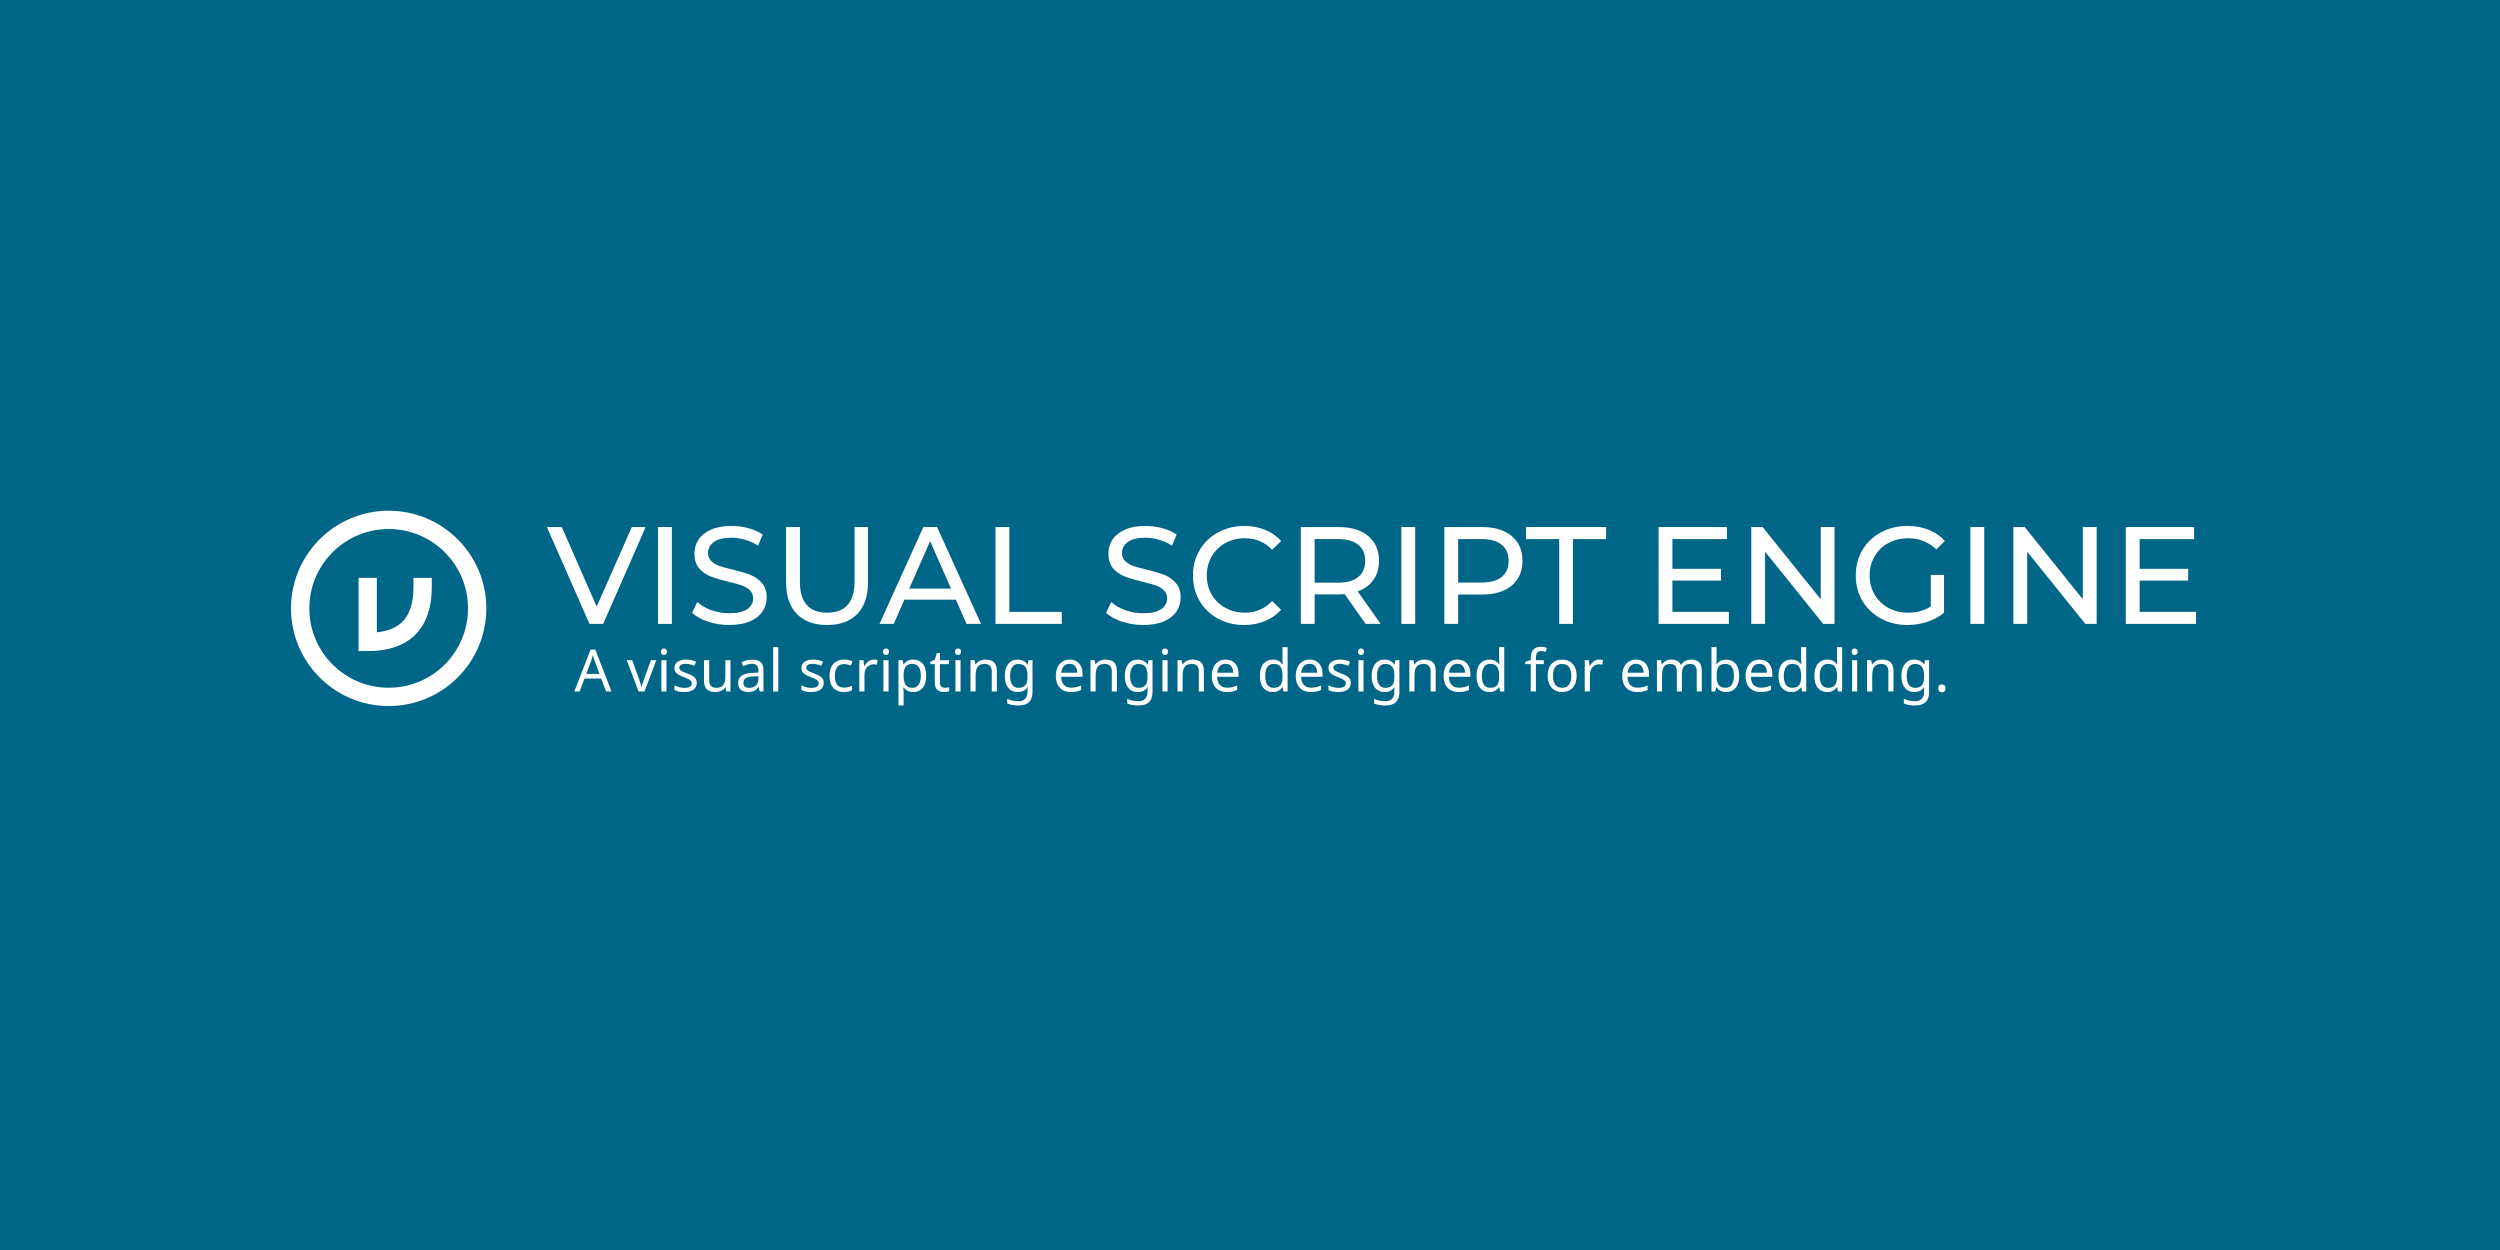
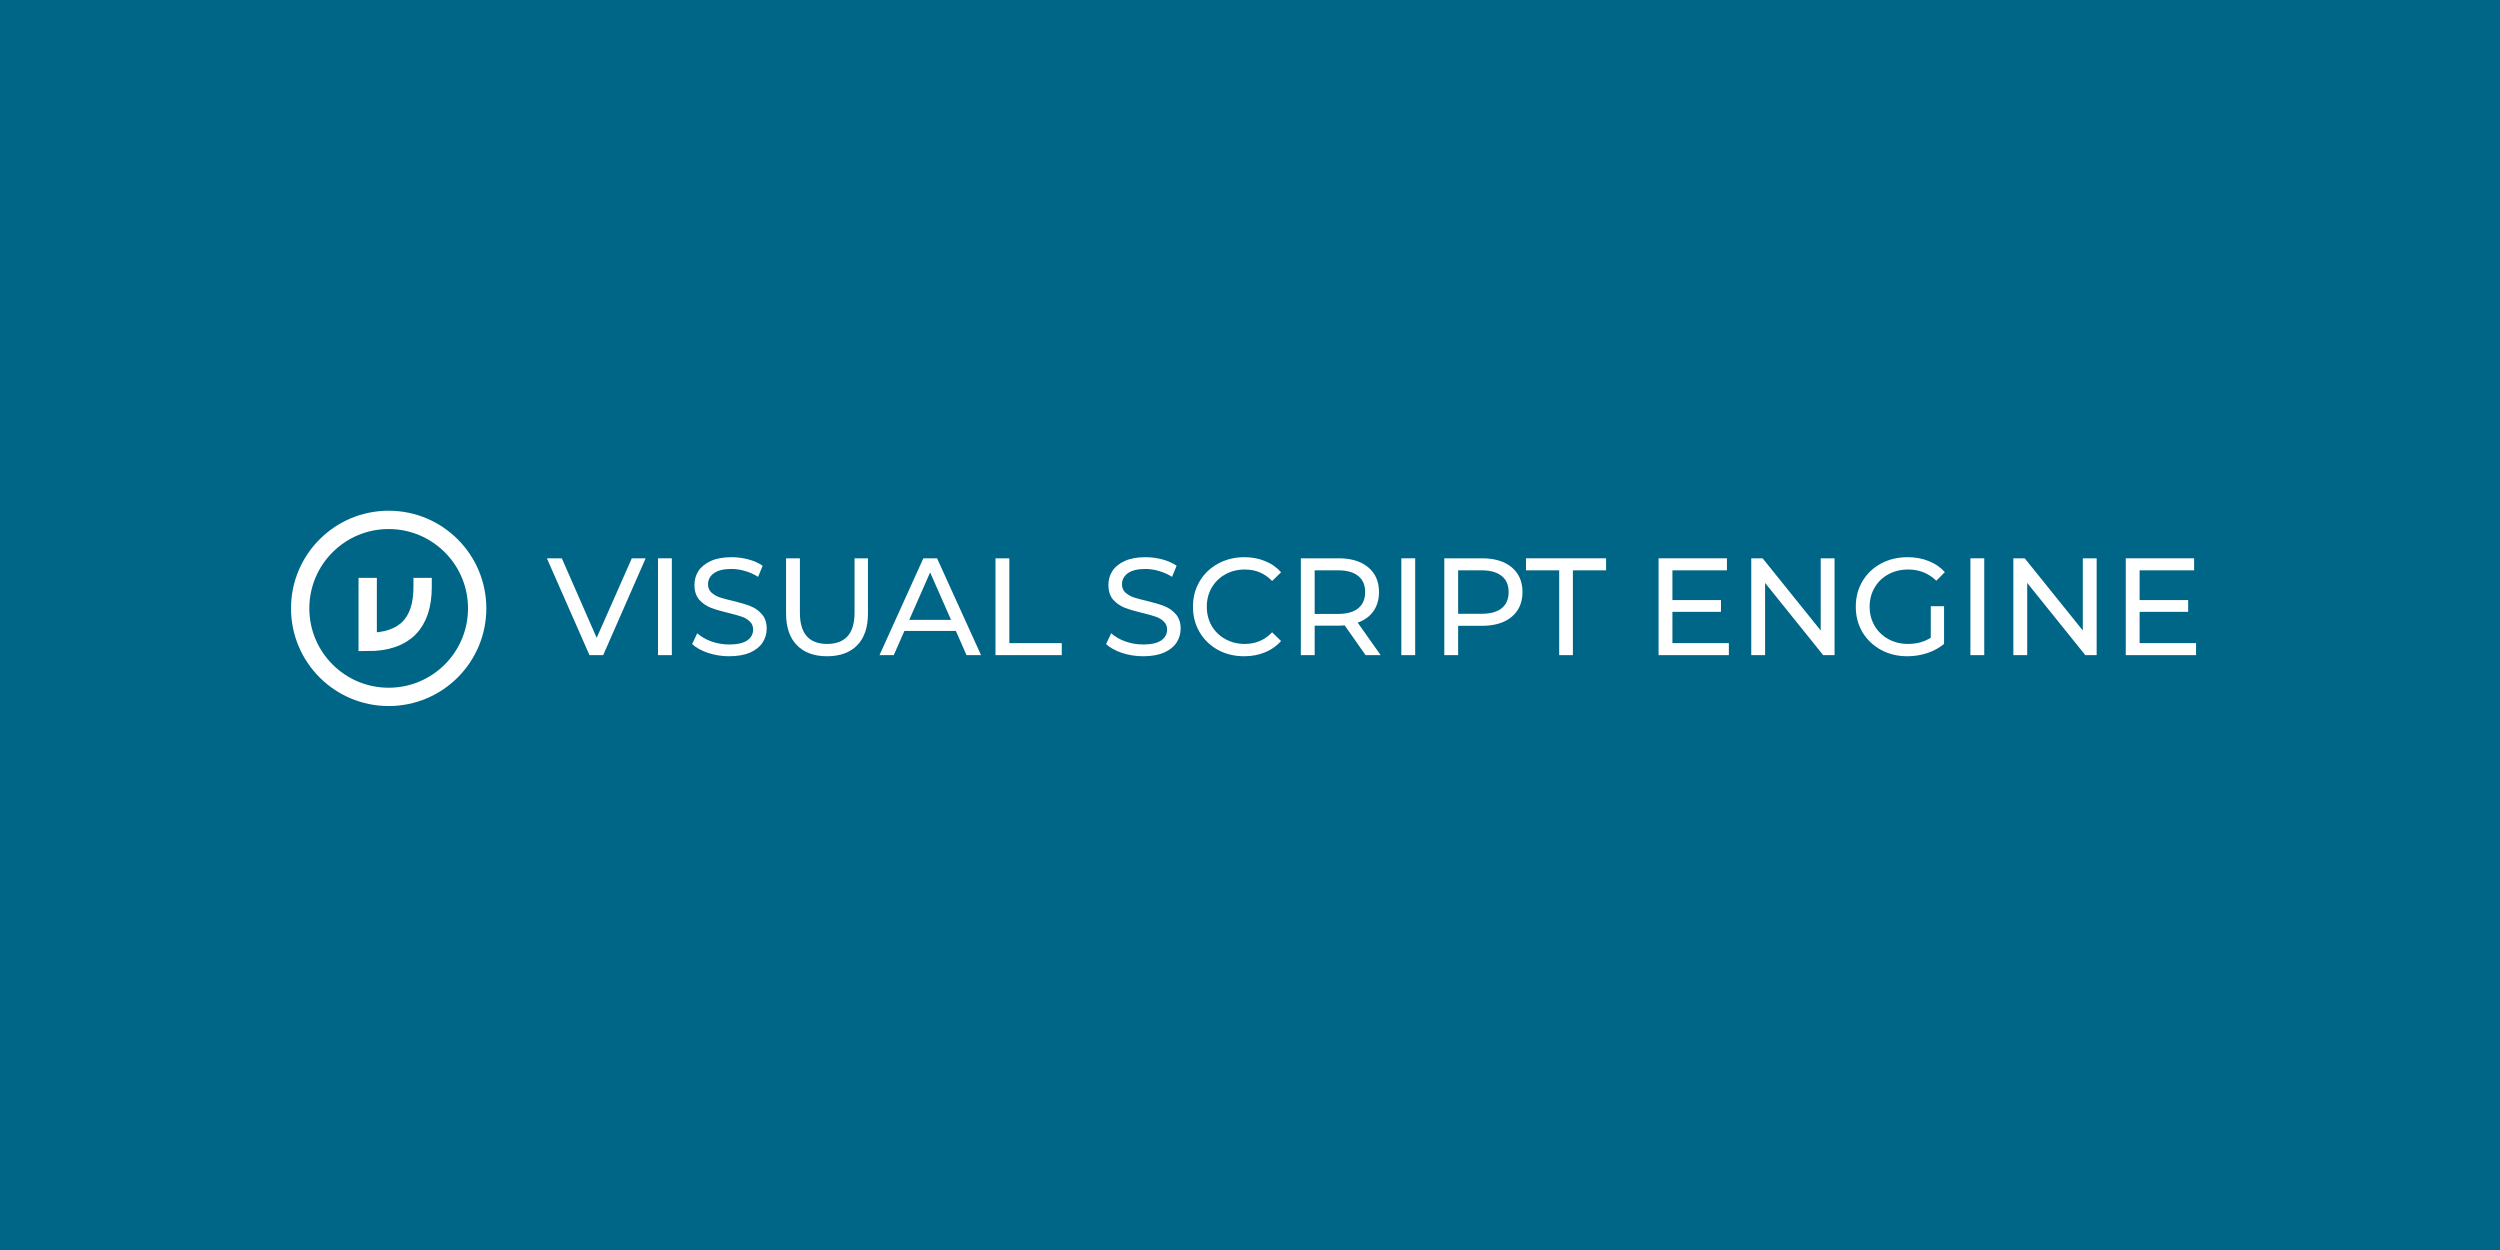
<svg xmlns="http://www.w3.org/2000/svg" xmlns:xlink="http://www.w3.org/1999/xlink" id="svg8" version="1.1" viewBox="0 0 1280 640" height="640" width="1280">
  <defs id="defs2">
    <linearGradient id="Gradient">
      <stop style="stop-color:#006680;stop-opacity:1" offset="0" id="stop1100" />
      <stop style="stop-color:#00aa00;stop-opacity:1" offset="1" id="stop1102" />
    </linearGradient>
    <linearGradient gradientUnits="userSpaceOnUse" y2="295.677" x2="7.144" y1="289.856" x1="1.323" id="linearGradient825" xlink:href="#Gradient" gradientTransform="matrix(3.779528,0,0,3.779528,2.500001,-1089.02)" />
    <linearGradient xlink:href="#Gradient" id="linearGradient826" gradientUnits="userSpaceOnUse" gradientTransform="matrix(3.779528,0,0,3.779528,6.4403054e-7,-1090.52)" x1="1.323" y1="289.856" x2="7.144" y2="295.677" />
  </defs>
  <rect style="opacity:1;fill:#006688;fill-opacity:1;fill-rule:nonzero;stroke:none;stroke-width:10;stroke-linecap:butt;stroke-linejoin:round;stroke-miterlimit:4;stroke-dasharray:none;stroke-dashoffset:0;stroke-opacity:1;paint-order:markers stroke fill" id="rect845" width="1280" height="640" x="0" y="0" />
  <circle cy="311.492" cx="199" id="path828" style="opacity:1;fill:none;fill-opacity:1;stroke:#ffffff;stroke-width:9.375;stroke-linecap:butt;stroke-linejoin:round;stroke-miterlimit:4;stroke-dasharray:none;stroke-dashoffset:0;stroke-opacity:1;paint-order:normal" r="45.312" />
  <path id="path1279" d="m 188.258,300.555 v 28.125 c 18.75,0 28.125,-9.375 28.125,-28.125" style="fill:none;stroke:#ffffff;stroke-width:9.375;stroke-linecap:square;stroke-linejoin:miter;stroke-miterlimit:4;stroke-dasharray:none;stroke-opacity:1" />
-   <g id="text894" style="font-style:normal;font-variant:normal;font-weight:bold;font-stretch:normal;font-size:22.667px;line-height:1.25;font-family:'Century Gothic';-inkscape-font-specification:'Century Gothic Bold';letter-spacing:0px;word-spacing:0px;fill:#ffffff;fill-opacity:1;stroke:none;stroke-opacity:1" aria-label="VSE" transform="matrix(3.125,0,0,3.125,150.3125,245)">
+   <g id="text894" style="font-style:normal;font-variant:normal;font-weight:bold;font-stretch:normal;font-size:22.667px;line-height:1.25;font-family:'Century Gothic';-inkscape-font-specification:'Century Gothic Bold';letter-spacing:0px;word-spacing:0px;fill:#ffffff;fill-opacity:1;stroke:none;stroke-opacity:1" aria-label="VSE" transform="matrix(3.125,0,0,3.125,150.3125,261)">
    <g transform="translate(1.5,-0.25)" id="text874" style="font-style:normal;font-variant:normal;font-weight:bold;font-stretch:normal;font-size:18.667px;line-height:1.25;font-family:Montserrat;-inkscape-font-specification:'Montserrat Bold';letter-spacing:0px;word-spacing:0px;fill:#ffffff;fill-opacity:1;stroke:none" aria-label="VISUAL SCRIPT ENGINE">
      <path id="path1006" style="font-style:normal;font-variant:normal;font-weight:500;font-stretch:normal;font-size:22.667px;font-family:Montserrat;-inkscape-font-specification:'Montserrat Medium';fill:#ffffff;fill-opacity:1" d="M 56.184,8.202 49.225,24.069 h -2.244 L 40,8.202 h 2.448 L 48.16,21.235 53.917,8.202 Z" />
      <path id="path1008" style="font-style:normal;font-variant:normal;font-weight:500;font-stretch:normal;font-size:22.667px;font-family:Montserrat;-inkscape-font-specification:'Montserrat Medium';fill:#ffffff;fill-opacity:1" d="m 58.207,8.202 h 2.267 V 24.069 h -2.267 z" />
      <path id="path1010" style="font-style:normal;font-variant:normal;font-weight:500;font-stretch:normal;font-size:22.667px;font-family:Montserrat;-inkscape-font-specification:'Montserrat Medium';fill:#ffffff;fill-opacity:1" d="m 69.87,24.25 q -1.791,0 -3.468,-0.544 -1.655,-0.567 -2.607,-1.451 l 0.839,-1.768 q 0.907,0.816 2.312,1.337 1.428,0.499 2.924,0.499 1.972,0 2.947,-0.657 0.975,-0.68 0.975,-1.791 0,-0.816 -0.544,-1.315 -0.521,-0.521 -1.315,-0.793 -0.771,-0.272 -2.199,-0.612 Q 67.944,16.725 66.833,16.294 65.745,15.863 64.952,14.979 64.181,14.073 64.181,12.554 q 0,-1.269 0.657,-2.289 0.68,-1.02 2.04,-1.632 1.36,-0.612 3.377,-0.612 1.405,0 2.765,0.363 1.36,0.363 2.335,1.043 l -0.748,1.813 Q 73.61,10.605 72.477,10.287 71.344,9.947 70.256,9.947 q -1.927,0 -2.901,0.703 -0.952,0.703 -0.952,1.813 0,0.816 0.544,1.337 0.544,0.499 1.337,0.793 0.816,0.272 2.199,0.589 1.791,0.431 2.879,0.861 1.088,0.431 1.859,1.315 0.793,0.884 0.793,2.38 0,1.247 -0.68,2.289 -0.68,1.02 -2.063,1.632 -1.383,0.589 -3.4,0.589 z" />
      <path id="path1012" style="font-style:normal;font-variant:normal;font-weight:500;font-stretch:normal;font-size:22.667px;font-family:Montserrat;-inkscape-font-specification:'Montserrat Medium';fill:#ffffff;fill-opacity:1" d="m 85.898,24.25 q -3.173,0 -4.941,-1.813 -1.768,-1.813 -1.768,-5.213 V 8.202 h 2.267 v 8.931 q 0,5.1 4.465,5.1 2.176,0 3.332,-1.247 1.156,-1.269 1.156,-3.853 V 8.202 h 2.199 v 9.021 q 0,3.423 -1.768,5.236 Q 89.071,24.25 85.898,24.25 Z" />
      <path id="path1014" style="font-style:normal;font-variant:normal;font-weight:500;font-stretch:normal;font-size:22.667px;font-family:Montserrat;-inkscape-font-specification:'Montserrat Medium';fill:#ffffff;fill-opacity:1" d="m 107.009,20.102 h -8.432 l -1.745,3.967 H 94.497 L 101.683,8.202 h 2.244 l 7.208,15.867 h -2.38 z m -0.793,-1.813 -3.423,-7.775 -3.423,7.775 z" />
      <path id="path1016" style="font-style:normal;font-variant:normal;font-weight:500;font-stretch:normal;font-size:22.667px;font-family:Montserrat;-inkscape-font-specification:'Montserrat Medium';fill:#ffffff;fill-opacity:1" d="m 113.502,8.202 h 2.267 V 22.097 h 8.591 v 1.972 h -10.857 z" />
      <path id="path1018" style="font-style:normal;font-variant:normal;font-weight:500;font-stretch:normal;font-size:22.667px;font-family:Montserrat;-inkscape-font-specification:'Montserrat Medium';fill:#ffffff;fill-opacity:1" d="m 137.693,24.25 q -1.791,0 -3.468,-0.544 -1.655,-0.567 -2.607,-1.451 l 0.839,-1.768 q 0.907,0.816 2.312,1.337 1.428,0.499 2.924,0.499 1.972,0 2.947,-0.657 0.975,-0.68 0.975,-1.791 0,-0.816 -0.544,-1.315 -0.521,-0.521 -1.315,-0.793 -0.771,-0.272 -2.199,-0.612 Q 135.767,16.725 134.656,16.294 133.568,15.863 132.775,14.979 132.004,14.073 132.004,12.554 q 0,-1.269 0.657,-2.289 0.68,-1.02 2.04,-1.632 1.36,-0.612 3.377,-0.612 1.405,0 2.765,0.363 1.36,0.363 2.335,1.043 l -0.748,1.813 q -0.997,-0.635 -2.131,-0.952 -1.133,-0.34 -2.221,-0.34 -1.927,0 -2.901,0.703 -0.952,0.703 -0.952,1.813 0,0.816 0.544,1.337 0.544,0.499 1.337,0.793 0.816,0.272 2.199,0.589 1.791,0.431 2.879,0.861 1.088,0.431 1.859,1.315 0.793,0.884 0.793,2.38 0,1.247 -0.68,2.289 -0.68,1.02 -2.063,1.632 -1.383,0.589 -3.4,0.589 z" />
      <path id="path1020" style="font-style:normal;font-variant:normal;font-weight:500;font-stretch:normal;font-size:22.667px;font-family:Montserrat;-inkscape-font-specification:'Montserrat Medium';fill:#ffffff;fill-opacity:1" d="m 154.242,24.25 q -2.38,0 -4.307,-1.043 -1.904,-1.065 -2.992,-2.901 -1.088,-1.859 -1.088,-4.171 0,-2.312 1.088,-4.148 1.088,-1.859 3.015,-2.901 1.927,-1.065 4.307,-1.065 1.859,0 3.4,0.635 1.541,0.612 2.629,1.836 l -1.473,1.428 Q 157.03,10.038 154.355,10.038 q -1.768,0 -3.196,0.793 -1.428,0.793 -2.244,2.199 -0.793,1.383 -0.793,3.105 0,1.723 0.793,3.128 0.816,1.383 2.244,2.176 1.428,0.793 3.196,0.793 2.652,0 4.465,-1.904 l 1.473,1.428 q -1.088,1.224 -2.652,1.859 -1.541,0.635 -3.4,0.635 z" />
      <path id="path1022" style="font-style:normal;font-variant:normal;font-weight:500;font-stretch:normal;font-size:22.667px;font-family:Montserrat;-inkscape-font-specification:'Montserrat Medium';fill:#ffffff;fill-opacity:1" d="M 174.136,24.069 170.713,19.195 q -0.635,0.045 -0.997,0.045 h -3.921 v 4.828 h -2.267 V 8.202 h 6.188 q 3.083,0 4.851,1.473 1.768,1.473 1.768,4.057 0,1.836 -0.907,3.128 -0.907,1.292 -2.584,1.881 l 3.763,5.327 z m -4.488,-6.755 q 2.153,0 3.287,-0.929 1.133,-0.929 1.133,-2.652 0,-1.723 -1.133,-2.629 Q 171.801,10.174 169.648,10.174 h -3.853 v 7.14 z" />
      <path id="path1024" style="font-style:normal;font-variant:normal;font-weight:500;font-stretch:normal;font-size:22.667px;font-family:Montserrat;-inkscape-font-specification:'Montserrat Medium';fill:#ffffff;fill-opacity:1" d="m 179.996,8.202 h 2.267 V 24.069 h -2.267 z" />
      <path id="path1026" style="font-style:normal;font-variant:normal;font-weight:500;font-stretch:normal;font-size:22.667px;font-family:Montserrat;-inkscape-font-specification:'Montserrat Medium';fill:#ffffff;fill-opacity:1" d="m 193.223,8.202 q 3.083,0 4.851,1.473 1.768,1.473 1.768,4.057 0,2.584 -1.768,4.057 -1.768,1.473 -4.851,1.473 h -3.921 v 4.805 h -2.267 V 8.202 Z m -0.068,9.089 q 2.153,0 3.287,-0.907 1.133,-0.929 1.133,-2.652 0,-1.723 -1.133,-2.629 Q 195.309,10.174 193.155,10.174 h -3.853 v 7.117 z" />
      <path id="path1028" style="font-style:normal;font-variant:normal;font-weight:500;font-stretch:normal;font-size:22.667px;font-family:Montserrat;-inkscape-font-specification:'Montserrat Medium';fill:#ffffff;fill-opacity:1" d="m 205.858,10.174 h -5.44 V 8.202 h 13.124 V 10.174 h -5.44 v 13.895 h -2.244 z" />
      <path id="path1030" style="font-style:normal;font-variant:normal;font-weight:500;font-stretch:normal;font-size:22.667px;font-family:Montserrat;-inkscape-font-specification:'Montserrat Medium';fill:#ffffff;fill-opacity:1" d="m 233.657,22.097 v 1.972 H 222.142 V 8.202 h 11.197 V 10.174 h -8.931 v 4.873 h 7.956 V 16.974 h -7.956 v 5.123 z" />
      <path id="path1032" style="font-style:normal;font-variant:normal;font-weight:500;font-stretch:normal;font-size:22.667px;font-family:Montserrat;-inkscape-font-specification:'Montserrat Medium';fill:#ffffff;fill-opacity:1" d="M 250.972,8.202 V 24.069 h -1.859 l -9.52,-11.832 v 11.832 h -2.267 V 8.202 h 1.859 L 248.706,20.034 V 8.202 Z" />
      <path id="path1034" style="font-style:normal;font-variant:normal;font-weight:500;font-stretch:normal;font-size:22.667px;font-family:Montserrat;-inkscape-font-specification:'Montserrat Medium';fill:#ffffff;fill-opacity:1" d="m 266.737,16.045 h 2.176 v 6.188 q -1.179,0.975 -2.743,1.496 -1.564,0.521 -3.264,0.521 -2.403,0 -4.329,-1.043 -1.927,-1.065 -3.037,-2.901 -1.088,-1.859 -1.088,-4.171 0,-2.312 1.088,-4.171 1.111,-1.859 3.037,-2.901 1.949,-1.043 4.375,-1.043 1.904,0 3.445,0.635 1.564,0.612 2.652,1.813 L 267.644,11.874 q -1.904,-1.836 -4.601,-1.836 -1.813,0 -3.264,0.793 -1.428,0.771 -2.244,2.176 -0.816,1.383 -0.816,3.128 0,1.723 0.816,3.128 0.816,1.383 2.244,2.176 1.451,0.793 3.241,0.793 2.131,0 3.717,-1.02 z" />
      <path id="path1036" style="font-style:normal;font-variant:normal;font-weight:500;font-stretch:normal;font-size:22.667px;font-family:Montserrat;-inkscape-font-specification:'Montserrat Medium';fill:#ffffff;fill-opacity:1" d="m 273.231,8.202 h 2.267 V 24.069 h -2.267 z" />
      <path id="path1038" style="font-style:normal;font-variant:normal;font-weight:500;font-stretch:normal;font-size:22.667px;font-family:Montserrat;-inkscape-font-specification:'Montserrat Medium';fill:#ffffff;fill-opacity:1" d="M 293.915,8.202 V 24.069 h -1.859 l -9.52,-11.832 v 11.832 h -2.267 V 8.202 h 1.859 l 9.52,11.832 V 8.202 Z" />
      <path id="path1040" style="font-style:normal;font-variant:normal;font-weight:500;font-stretch:normal;font-size:22.667px;font-family:Montserrat;-inkscape-font-specification:'Montserrat Medium';fill:#ffffff;fill-opacity:1" d="m 310.201,22.097 v 1.972 H 298.687 V 8.202 h 11.197 V 10.174 h -8.931 v 4.873 h 7.956 V 16.974 h -7.956 v 5.123 z" />
    </g>
  </g>
-   <text xml:space="preserve" style="font-style:normal;font-variant:normal;font-weight:normal;font-stretch:normal;font-size:29.875px;line-height:1.25;font-family:Montserrat;-inkscape-font-specification:Montserrat;letter-spacing:0px;word-spacing:0px;fill:#ffffff;fill-opacity:1;stroke:none;stroke-width:2.801" x="294.03" y="354.025" id="text841">
-     <tspan id="tspan839" x="294.03" y="354.025" style="fill:#ffffff;fill-opacity:1;stroke-width:2.801">A visual scripting engine designed for embedding.</tspan>
-   </text>
</svg>
